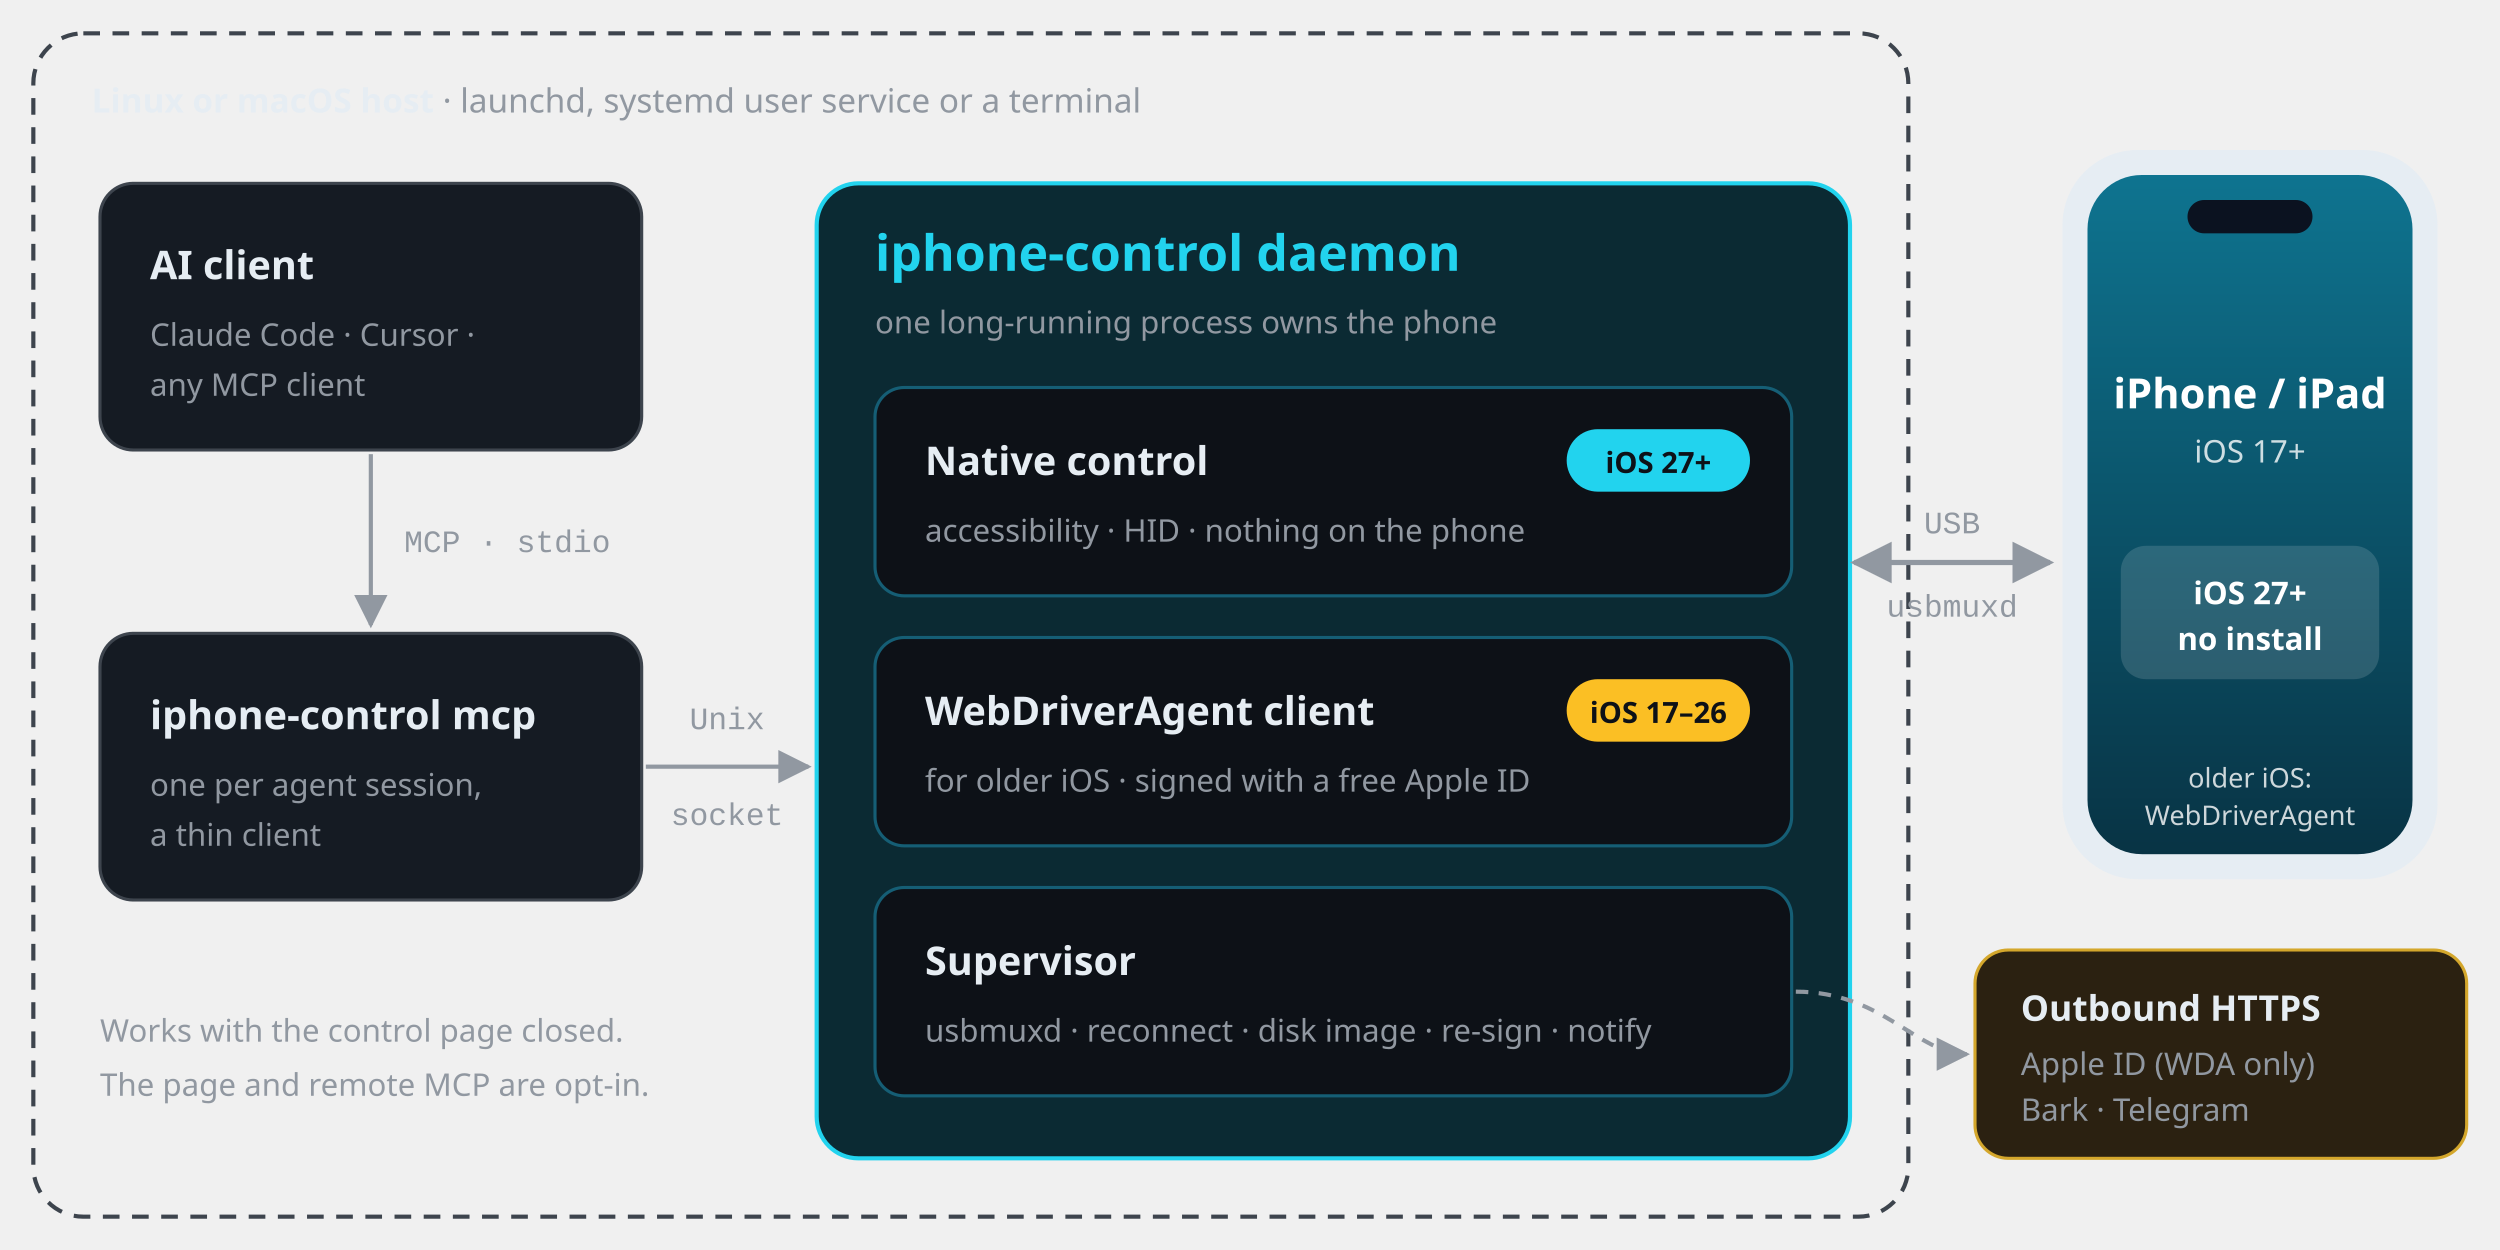
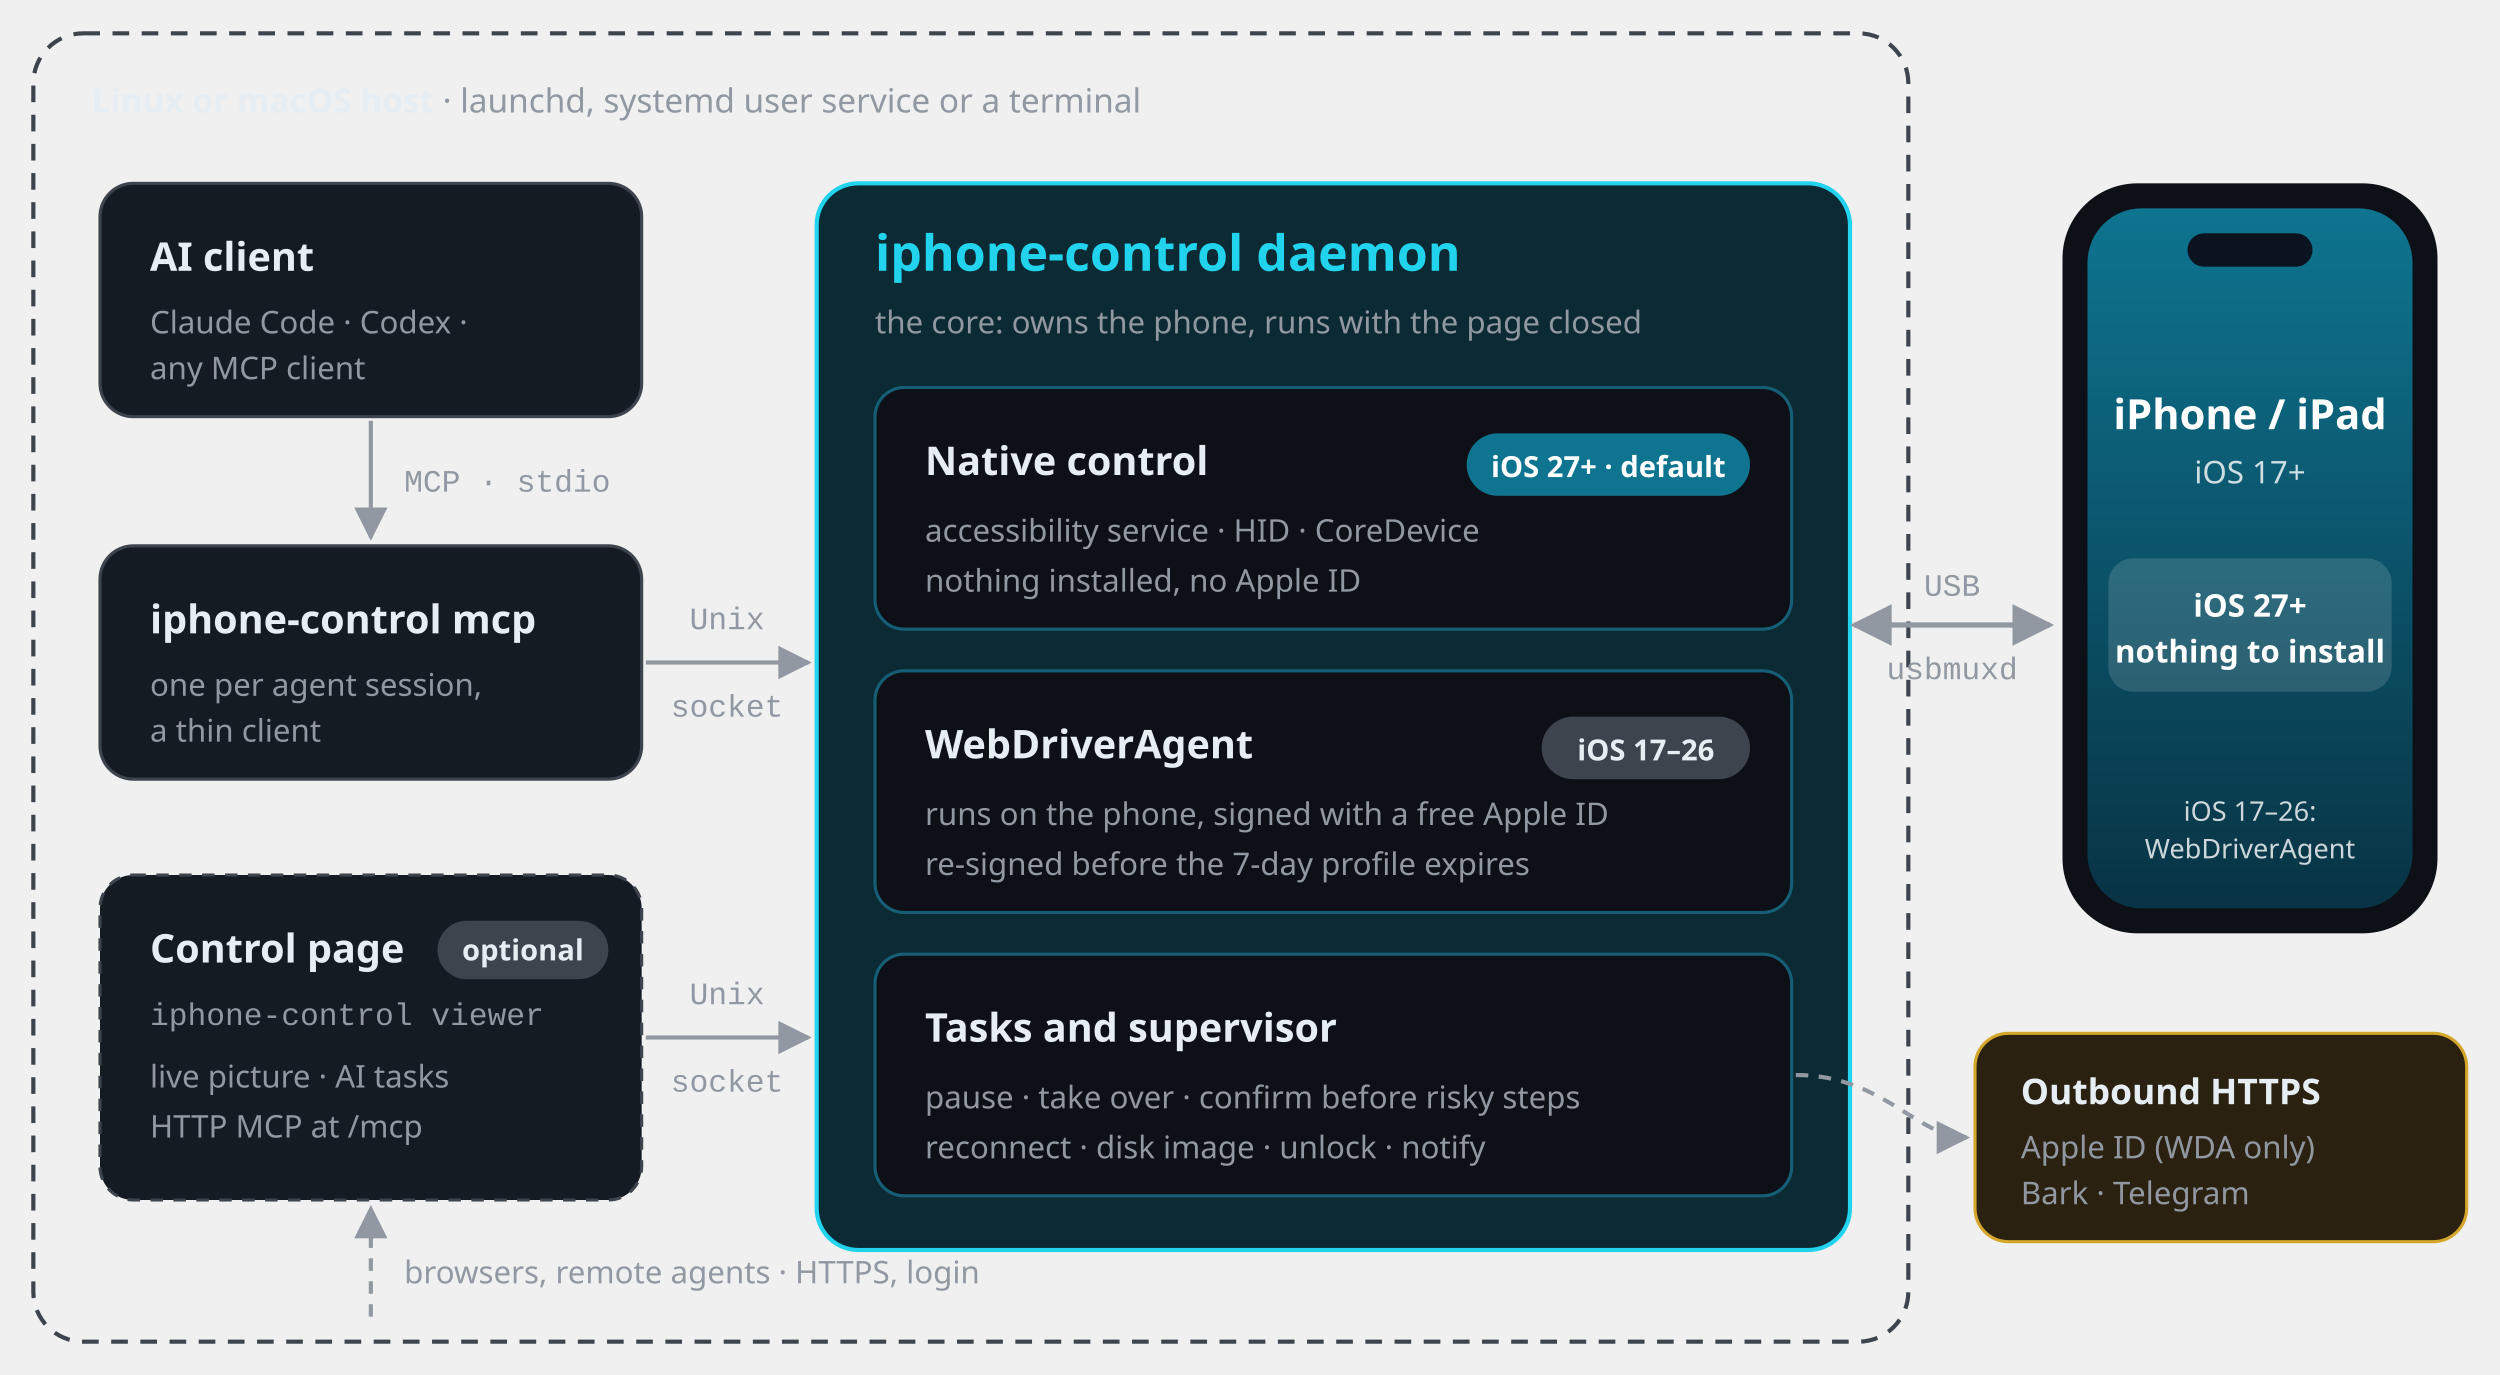
- <svg xmlns="http://www.w3.org/2000/svg" viewBox="0 0 1200 600" width="1200" height="600" role="img" aria-label="iphone-control architecture: an MCP client talks to iphone-control mcp over stdio, which talks to the daemon over a Unix socket; the daemon drives the iPhone or iPad over USB, natively on iOS 27 and later and through WebDriverAgent below that">
+ <svg xmlns="http://www.w3.org/2000/svg" viewBox="0 0 1200 660" width="1200" height="660" role="img" aria-label="iphone-control architecture: AI clients use iphone-control mcp over stdio, and the optional control page (iphone-control viewer) serves browsers and remote agents over HTTPS; both talk to the daemon over a Unix socket. The daemon is the core: it owns the iPhone or iPad over USB, natively on iOS 27 and later and through WebDriverAgent on iOS 17 to 26, and keeps running with the control page closed">
  <defs>
    <marker id="arrow" viewBox="0 0 10 10" refX="9" refY="5" markerWidth="8" markerHeight="8" orient="auto-start-reverse">
      <path d="M0 0 L10 5 L0 10 Z" fill="#9198a1" />
    </marker>
    <linearGradient id="screen" x1="0" y1="0" x2="0" y2="1">
      <stop offset="0" stop-color="#0e7490" />
      <stop offset="1" stop-color="#083344" />
    </linearGradient>
    <style>
      text { font-family: -apple-system, BlinkMacSystemFont, 'Segoe UI', 'Noto Sans', Helvetica, Arial, sans-serif; fill: #e6edf3; }
      .h2 { font-size: 24px; font-weight: 700; }
      .h3 { font-size: 19px; font-weight: 600; }
      .sub { font-size: 15px; fill: #9198a1; }
      .label { font-size: 15px; fill: #9198a1; font-family: ui-monospace, SFMono-Regular, 'SF Mono', Menlo, Consolas, 'Liberation Mono', monospace; }
      .pill { font-size: 14px; font-weight: 600; }
      .frame { font-size: 16px; fill: #9198a1; }
    </style>
  </defs>
-   <rect x="16" y="16" width="900" height="568" rx="24" fill="none" stroke="#3d444d" stroke-width="2" stroke-dasharray="8 6" />
+   <rect x="16" y="16" width="900" height="628" rx="24" fill="none" stroke="#3d444d" stroke-width="2" stroke-dasharray="8 6" />
  <text x="44" y="54" class="frame">
    <tspan style="font-weight:700;fill:#e6edf3">Linux or macOS host</tspan>  ·  launchd, systemd user service or a terminal</text>
-   <rect x="48" y="88" width="260" height="128" rx="16" fill="#151b23" stroke="#3d444d" stroke-width="1.5" />
-   <text x="72" y="134" class="h3">AI client</text>
-   <text x="72" y="166" class="sub">Claude Code · Cursor ·</text>
-   <text x="72" y="190" class="sub">any MCP client</text>
-   <line x1="178" y1="218" x2="178" y2="300" stroke="#9198a1" stroke-width="2" marker-end="url(#arrow)" />
-   <text x="194" y="265" class="label">MCP · stdio</text>
-   <rect x="48" y="304" width="260" height="128" rx="16" fill="#151b23" stroke="#3d444d" stroke-width="1.5" />
-   <text x="72" y="350" class="h3">iphone-control mcp</text>
-   <text x="72" y="382" class="sub">one per agent session,</text>
-   <text x="72" y="406" class="sub">a thin client</text>
-   <line x1="310" y1="368" x2="388" y2="368" stroke="#9198a1" stroke-width="2" marker-end="url(#arrow)" />
-   <text x="349" y="350" class="label" text-anchor="middle">Unix</text>
-   <text x="349" y="396" class="label" text-anchor="middle">socket</text>
-   <text x="48" y="500" class="sub">Works with the control page closed.</text>
-   <text x="48" y="526" class="sub">The page and remote MCP are opt-in.</text>
-   <rect x="392" y="88" width="496" height="468" rx="20" fill="#0b2a33" stroke="#22d3ee" stroke-width="2" />
+   <rect x="48" y="88" width="260" height="112" rx="16" fill="#151b23" stroke="#3d444d" stroke-width="1.5" />
+   <text x="72" y="130" class="h3">AI client</text>
+   <text x="72" y="160" class="sub">Claude Code · Codex ·</text>
+   <text x="72" y="182" class="sub">any MCP client</text>
+   <line x1="178" y1="202" x2="178" y2="258" stroke="#9198a1" stroke-width="2" marker-end="url(#arrow)" />
+   <text x="194" y="236" class="label">MCP · stdio</text>
+   <rect x="48" y="262" width="260" height="112" rx="16" fill="#151b23" stroke="#3d444d" stroke-width="1.5" />
+   <text x="72" y="304" class="h3">iphone-control mcp</text>
+   <text x="72" y="334" class="sub">one per agent session,</text>
+   <text x="72" y="356" class="sub">a thin client</text>
+   <line x1="310" y1="318" x2="388" y2="318" stroke="#9198a1" stroke-width="2" marker-end="url(#arrow)" />
+   <text x="349" y="302" class="label" text-anchor="middle">Unix</text>
+   <text x="349" y="344" class="label" text-anchor="middle">socket</text>
+   <rect x="48" y="420" width="260" height="156" rx="16" fill="#151b23" stroke="#3d444d" stroke-width="1.5" stroke-dasharray="6 5" />
+   <text x="72" y="462" class="h3">Control page</text>
+   <rect x="210" y="442" width="82" height="28" rx="14" fill="#3d444d" />
+   <text x="251" y="461" class="pill" text-anchor="middle">optional</text>
+   <text x="72" y="492" class="label">iphone-control viewer</text>
+   <text x="72" y="522" class="sub">live picture · AI tasks</text>
+   <text x="72" y="546" class="sub">HTTP MCP at /mcp</text>
+   <line x1="310" y1="498" x2="388" y2="498" stroke="#9198a1" stroke-width="2" marker-end="url(#arrow)" />
+   <text x="349" y="482" class="label" text-anchor="middle">Unix</text>
+   <text x="349" y="524" class="label" text-anchor="middle">socket</text>
+   <line x1="178" y1="632" x2="178" y2="580" stroke="#9198a1" stroke-width="2" stroke-dasharray="6 5" marker-end="url(#arrow)" />
+   <text x="194" y="616" class="sub">browsers, remote agents · HTTPS, login</text>
+   <rect x="392" y="88" width="496" height="512" rx="20" fill="#0b2a33" stroke="#22d3ee" stroke-width="2" />
  <text x="420" y="130" class="h2" style="fill:#22d3ee">iphone-control daemon</text>
-   <text x="420" y="160" class="sub">one long-running process owns the phone</text>
-   <rect x="420" y="186" width="440" height="100" rx="14" fill="#0d1117" stroke="#155e75" stroke-width="1.5" />
+   <text x="420" y="160" class="sub">the core: owns the phone, runs with the page closed</text>
+   <rect x="420" y="186" width="440" height="116" rx="14" fill="#0d1117" stroke="#155e75" stroke-width="1.5" />
  <text x="444" y="228" class="h3">Native control</text>
-   <rect x="752" y="206" width="88" height="30" rx="15" fill="#22d3ee" />
-   <text x="796" y="227" class="pill" style="fill:#0d1117" text-anchor="middle">iOS 27+</text>
-   <text x="444" y="260" class="sub">accessibility · HID · nothing on the phone</text>
-   <rect x="420" y="306" width="440" height="100" rx="14" fill="#0d1117" stroke="#155e75" stroke-width="1.5" />
-   <text x="444" y="348" class="h3">WebDriverAgent client</text>
-   <rect x="752" y="326" width="88" height="30" rx="15" fill="#fbbf24" />
-   <text x="796" y="347" class="pill" style="fill:#0d1117" text-anchor="middle">iOS 17–26</text>
-   <text x="444" y="380" class="sub">for older iOS · signed with a free Apple ID</text>
-   <rect x="420" y="426" width="440" height="100" rx="14" fill="#0d1117" stroke="#155e75" stroke-width="1.5" />
-   <text x="444" y="468" class="h3">Supervisor</text>
-   <text x="444" y="500" class="sub">usbmuxd · reconnect · disk image · re-sign · notify</text>
-   <line x1="890" y1="270" x2="984" y2="270" stroke="#9198a1" stroke-width="2.5" marker-start="url(#arrow)" marker-end="url(#arrow)" />
-   <text x="937" y="256" class="label" text-anchor="middle">USB</text>
-   <text x="937" y="296" class="label" text-anchor="middle">usbmuxd</text>
-   <rect x="990" y="72" width="180" height="350" rx="36" fill="#e6edf3" />
-   <rect x="1002" y="84" width="156" height="326" rx="26" fill="url(#screen)" />
-   <rect x="1050" y="96" width="60" height="16" rx="8" fill="#0b1220" />
-   <text x="1080" y="196" text-anchor="middle" style="fill:#ffffff;font-size:20px;font-weight:700">iPhone / iPad</text>
-   <text x="1080" y="222" text-anchor="middle" style="fill:#ffffff;font-size:15px;opacity:.8">iOS 17+</text>
-   <rect x="1018" y="262" width="124" height="64" rx="12" fill="#ffffff" fill-opacity="0.14" />
-   <text x="1080" y="290" text-anchor="middle" style="fill:#ffffff;font-size:15px;font-weight:600">iOS 27+</text>
-   <text x="1080" y="312" text-anchor="middle" style="fill:#ffffff;font-size:15px;font-weight:600">no install</text>
-   <text x="1080" y="378" text-anchor="middle" style="fill:#ffffff;font-size:13px;opacity:.8">older iOS:</text>
-   <text x="1080" y="396" text-anchor="middle" style="fill:#ffffff;font-size:13px;opacity:.8">WebDriverAgent</text>
-   <path d="M862 476 C 904 476, 920 506, 944 506" fill="none" stroke="#9198a1" stroke-width="2" stroke-dasharray="6 5" marker-end="url(#arrow)" />
-   <rect x="948" y="456" width="236" height="100" rx="16" fill="#2b2111" stroke="#d4a72c" stroke-width="1.5" />
-   <text x="970" y="490" class="h3" style="font-size:17px">Outbound HTTPS</text>
-   <text x="970" y="516" class="sub">Apple ID (WDA only)</text>
-   <text x="970" y="538" class="sub">Bark · Telegram</text>
+   <rect x="704" y="208" width="136" height="30" rx="15" fill="#0e7490" />
+   <text x="772" y="229" class="pill" style="fill:#ffffff" text-anchor="middle">iOS 27+ · default</text>
+   <text x="444" y="260" class="sub">accessibility service · HID · CoreDevice</text>
+   <text x="444" y="284" class="sub">nothing installed, no Apple ID</text>
+   <rect x="420" y="322" width="440" height="116" rx="14" fill="#0d1117" stroke="#155e75" stroke-width="1.5" />
+   <text x="444" y="364" class="h3">WebDriverAgent</text>
+   <rect x="740" y="344" width="100" height="30" rx="15" fill="#3d444d" />
+   <text x="790" y="365" class="pill" text-anchor="middle">iOS 17–26</text>
+   <text x="444" y="396" class="sub">runs on the phone, signed with a free Apple ID</text>
+   <text x="444" y="420" class="sub">re-signed before the 7-day profile expires</text>
+   <rect x="420" y="458" width="440" height="116" rx="14" fill="#0d1117" stroke="#155e75" stroke-width="1.5" />
+   <text x="444" y="500" class="h3">Tasks and supervisor</text>
+   <text x="444" y="532" class="sub">pause · take over · confirm before risky steps</text>
+   <text x="444" y="556" class="sub">reconnect · disk image · unlock · notify</text>
+   <line x1="890" y1="300" x2="984" y2="300" stroke="#9198a1" stroke-width="2.5" marker-start="url(#arrow)" marker-end="url(#arrow)" />
+   <text x="937" y="286" class="label" text-anchor="middle">USB</text>
+   <text x="937" y="326" class="label" text-anchor="middle">usbmuxd</text>
+   <rect x="990" y="88" width="180" height="360" rx="36" fill="#0d1117" />
+   <rect x="1002" y="100" width="156" height="336" rx="26" fill="url(#screen)" />
+   <rect x="1050" y="112" width="60" height="16" rx="8" fill="#0b1220" />
+   <text x="1080" y="206" text-anchor="middle" style="fill:#ffffff;font-size:20px;font-weight:700">iPhone / iPad</text>
+   <text x="1080" y="232" text-anchor="middle" style="fill:#ffffff;font-size:15px;opacity:.8">iOS 17+</text>
+   <rect x="1012" y="268" width="136" height="64" rx="12" fill="#ffffff" fill-opacity="0.14" />
+   <text x="1080" y="296" text-anchor="middle" style="fill:#ffffff;font-size:15px;font-weight:600">iOS 27+</text>
+   <text x="1080" y="318" text-anchor="middle" style="fill:#ffffff;font-size:15px;font-weight:600">nothing to install</text>
+   <text x="1080" y="394" text-anchor="middle" style="fill:#ffffff;font-size:13px;opacity:.8">iOS 17–26:</text>
+   <text x="1080" y="412" text-anchor="middle" style="fill:#ffffff;font-size:13px;opacity:.8">WebDriverAgent</text>
+   <path d="M862 516 C 904 516, 920 546, 944 546" fill="none" stroke="#9198a1" stroke-width="2" stroke-dasharray="6 5" marker-end="url(#arrow)" />
+   <rect x="948" y="496" width="236" height="100" rx="16" fill="#2b2111" stroke="#d4a72c" stroke-width="1.5" />
+   <text x="970" y="530" class="h3" style="font-size:17px">Outbound HTTPS</text>
+   <text x="970" y="556" class="sub">Apple ID (WDA only)</text>
+   <text x="970" y="578" class="sub">Bark · Telegram</text>
</svg>
